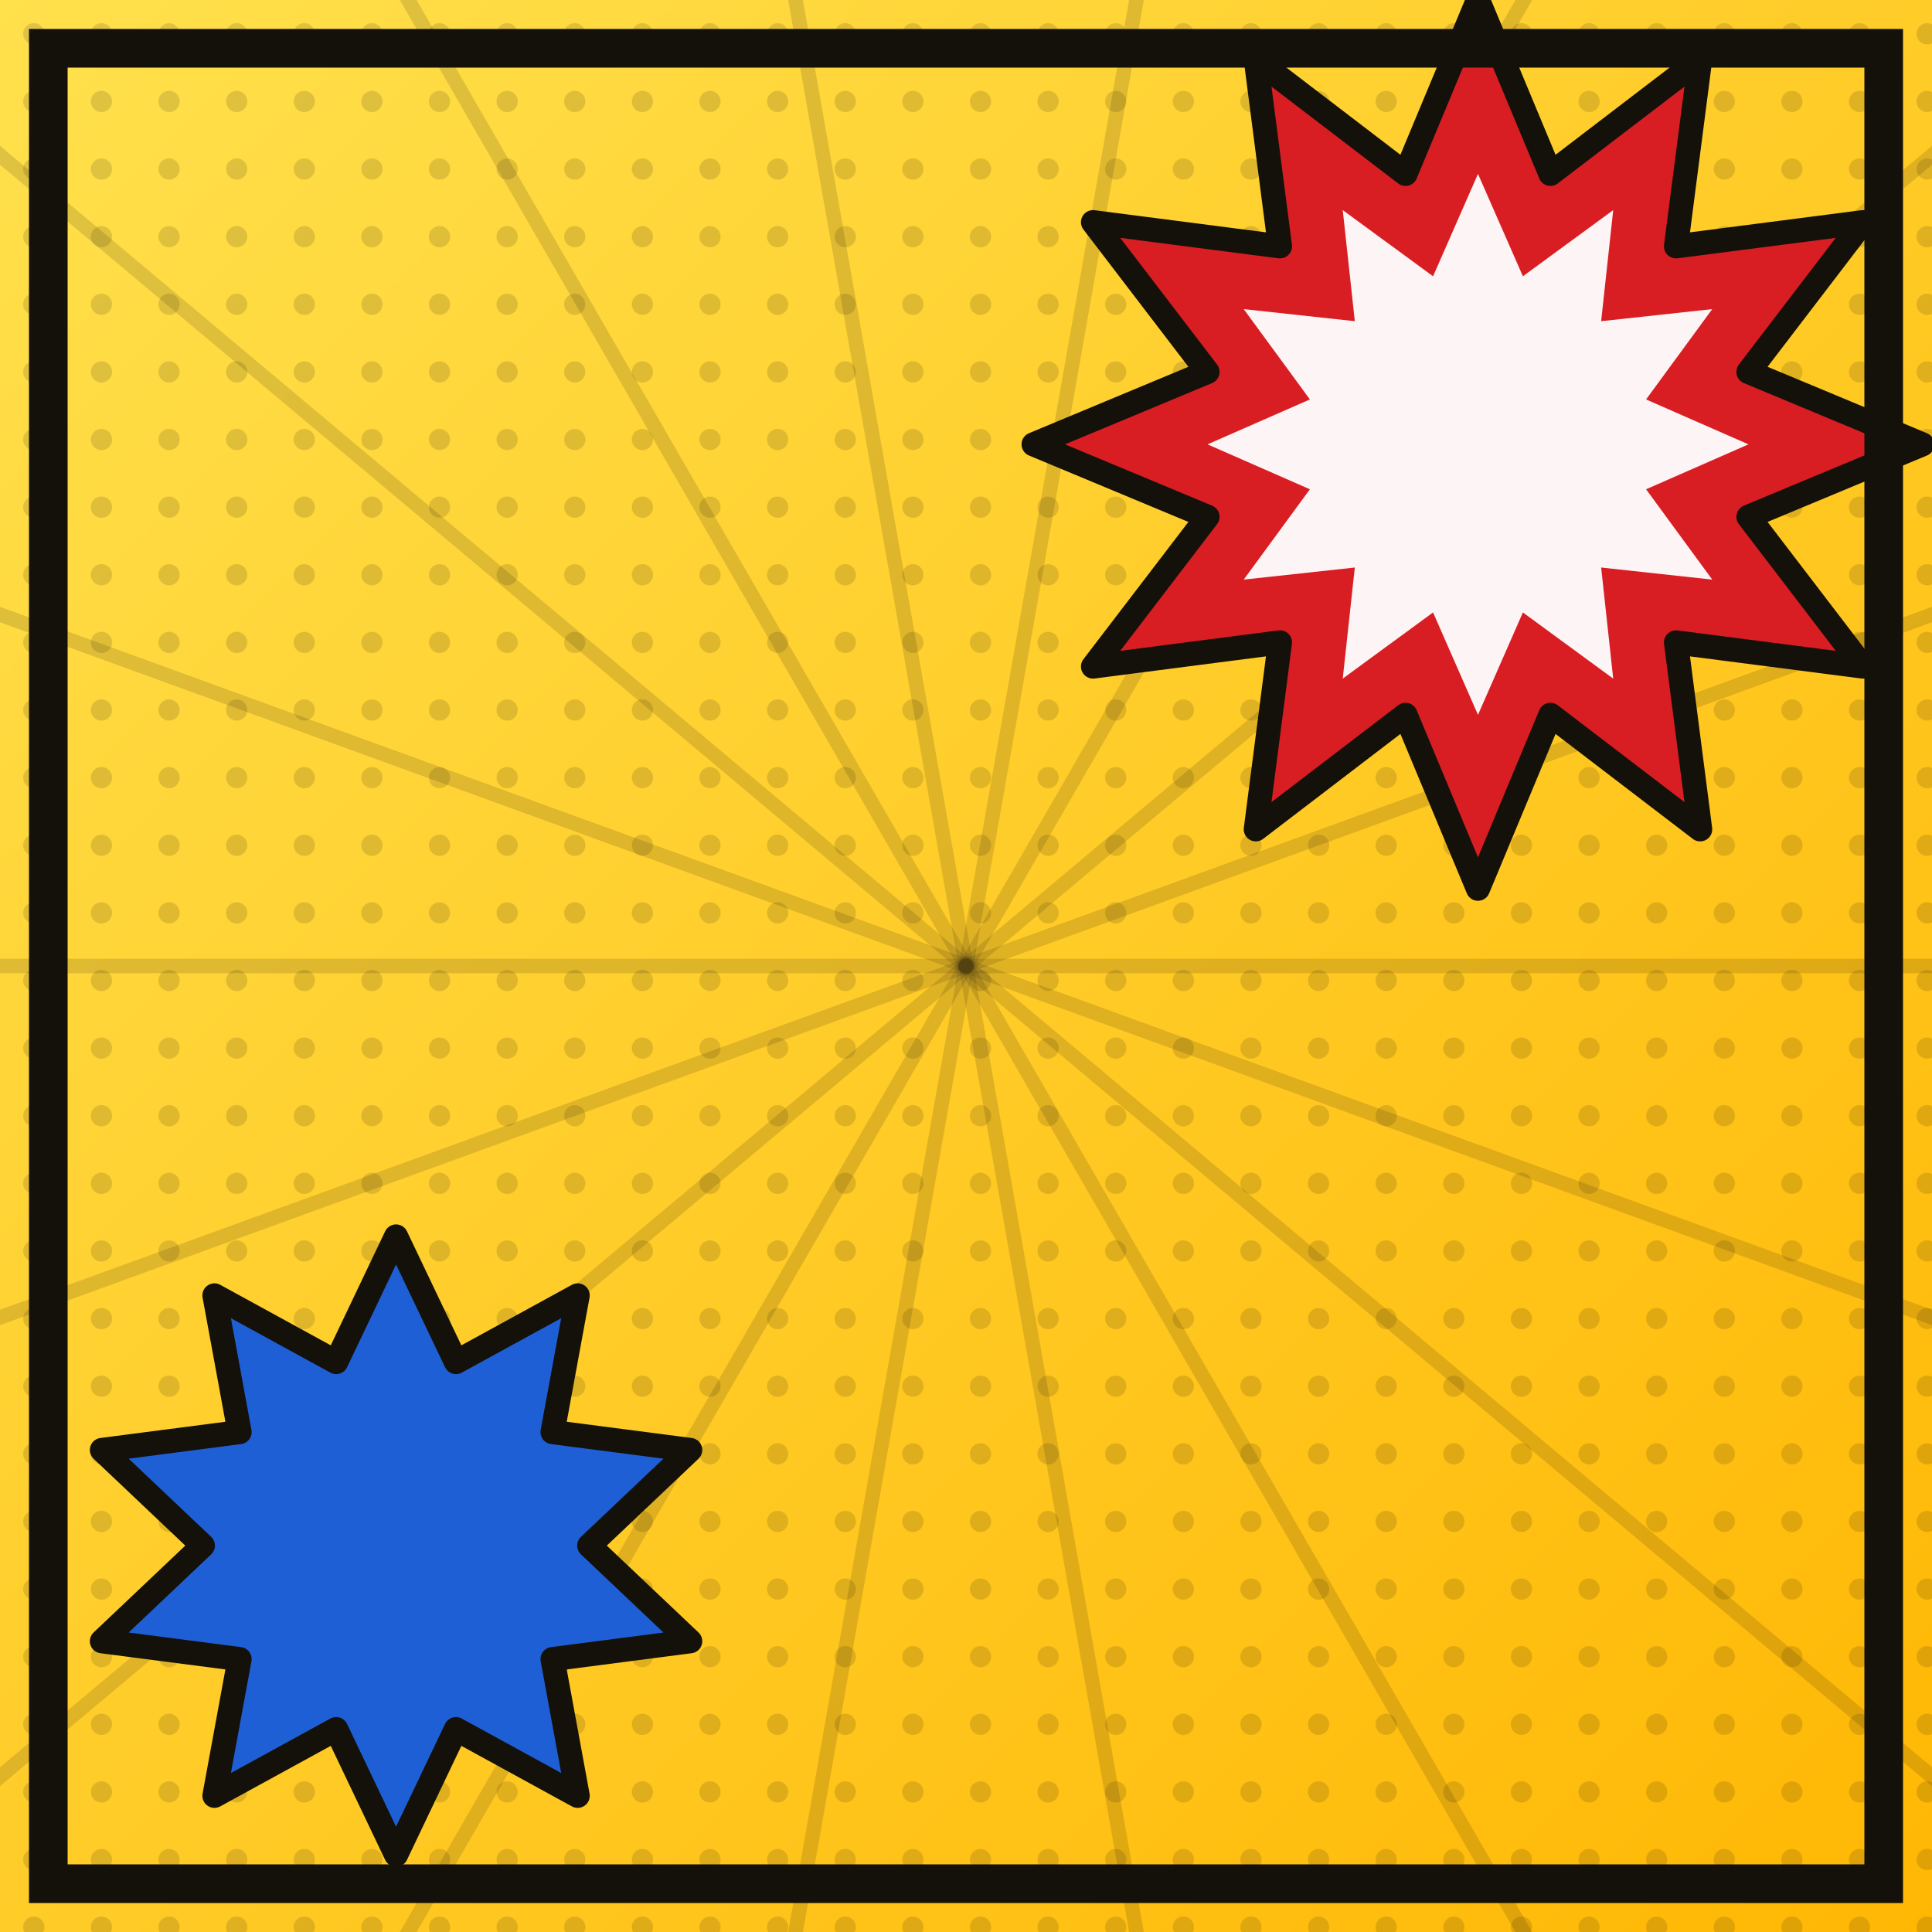
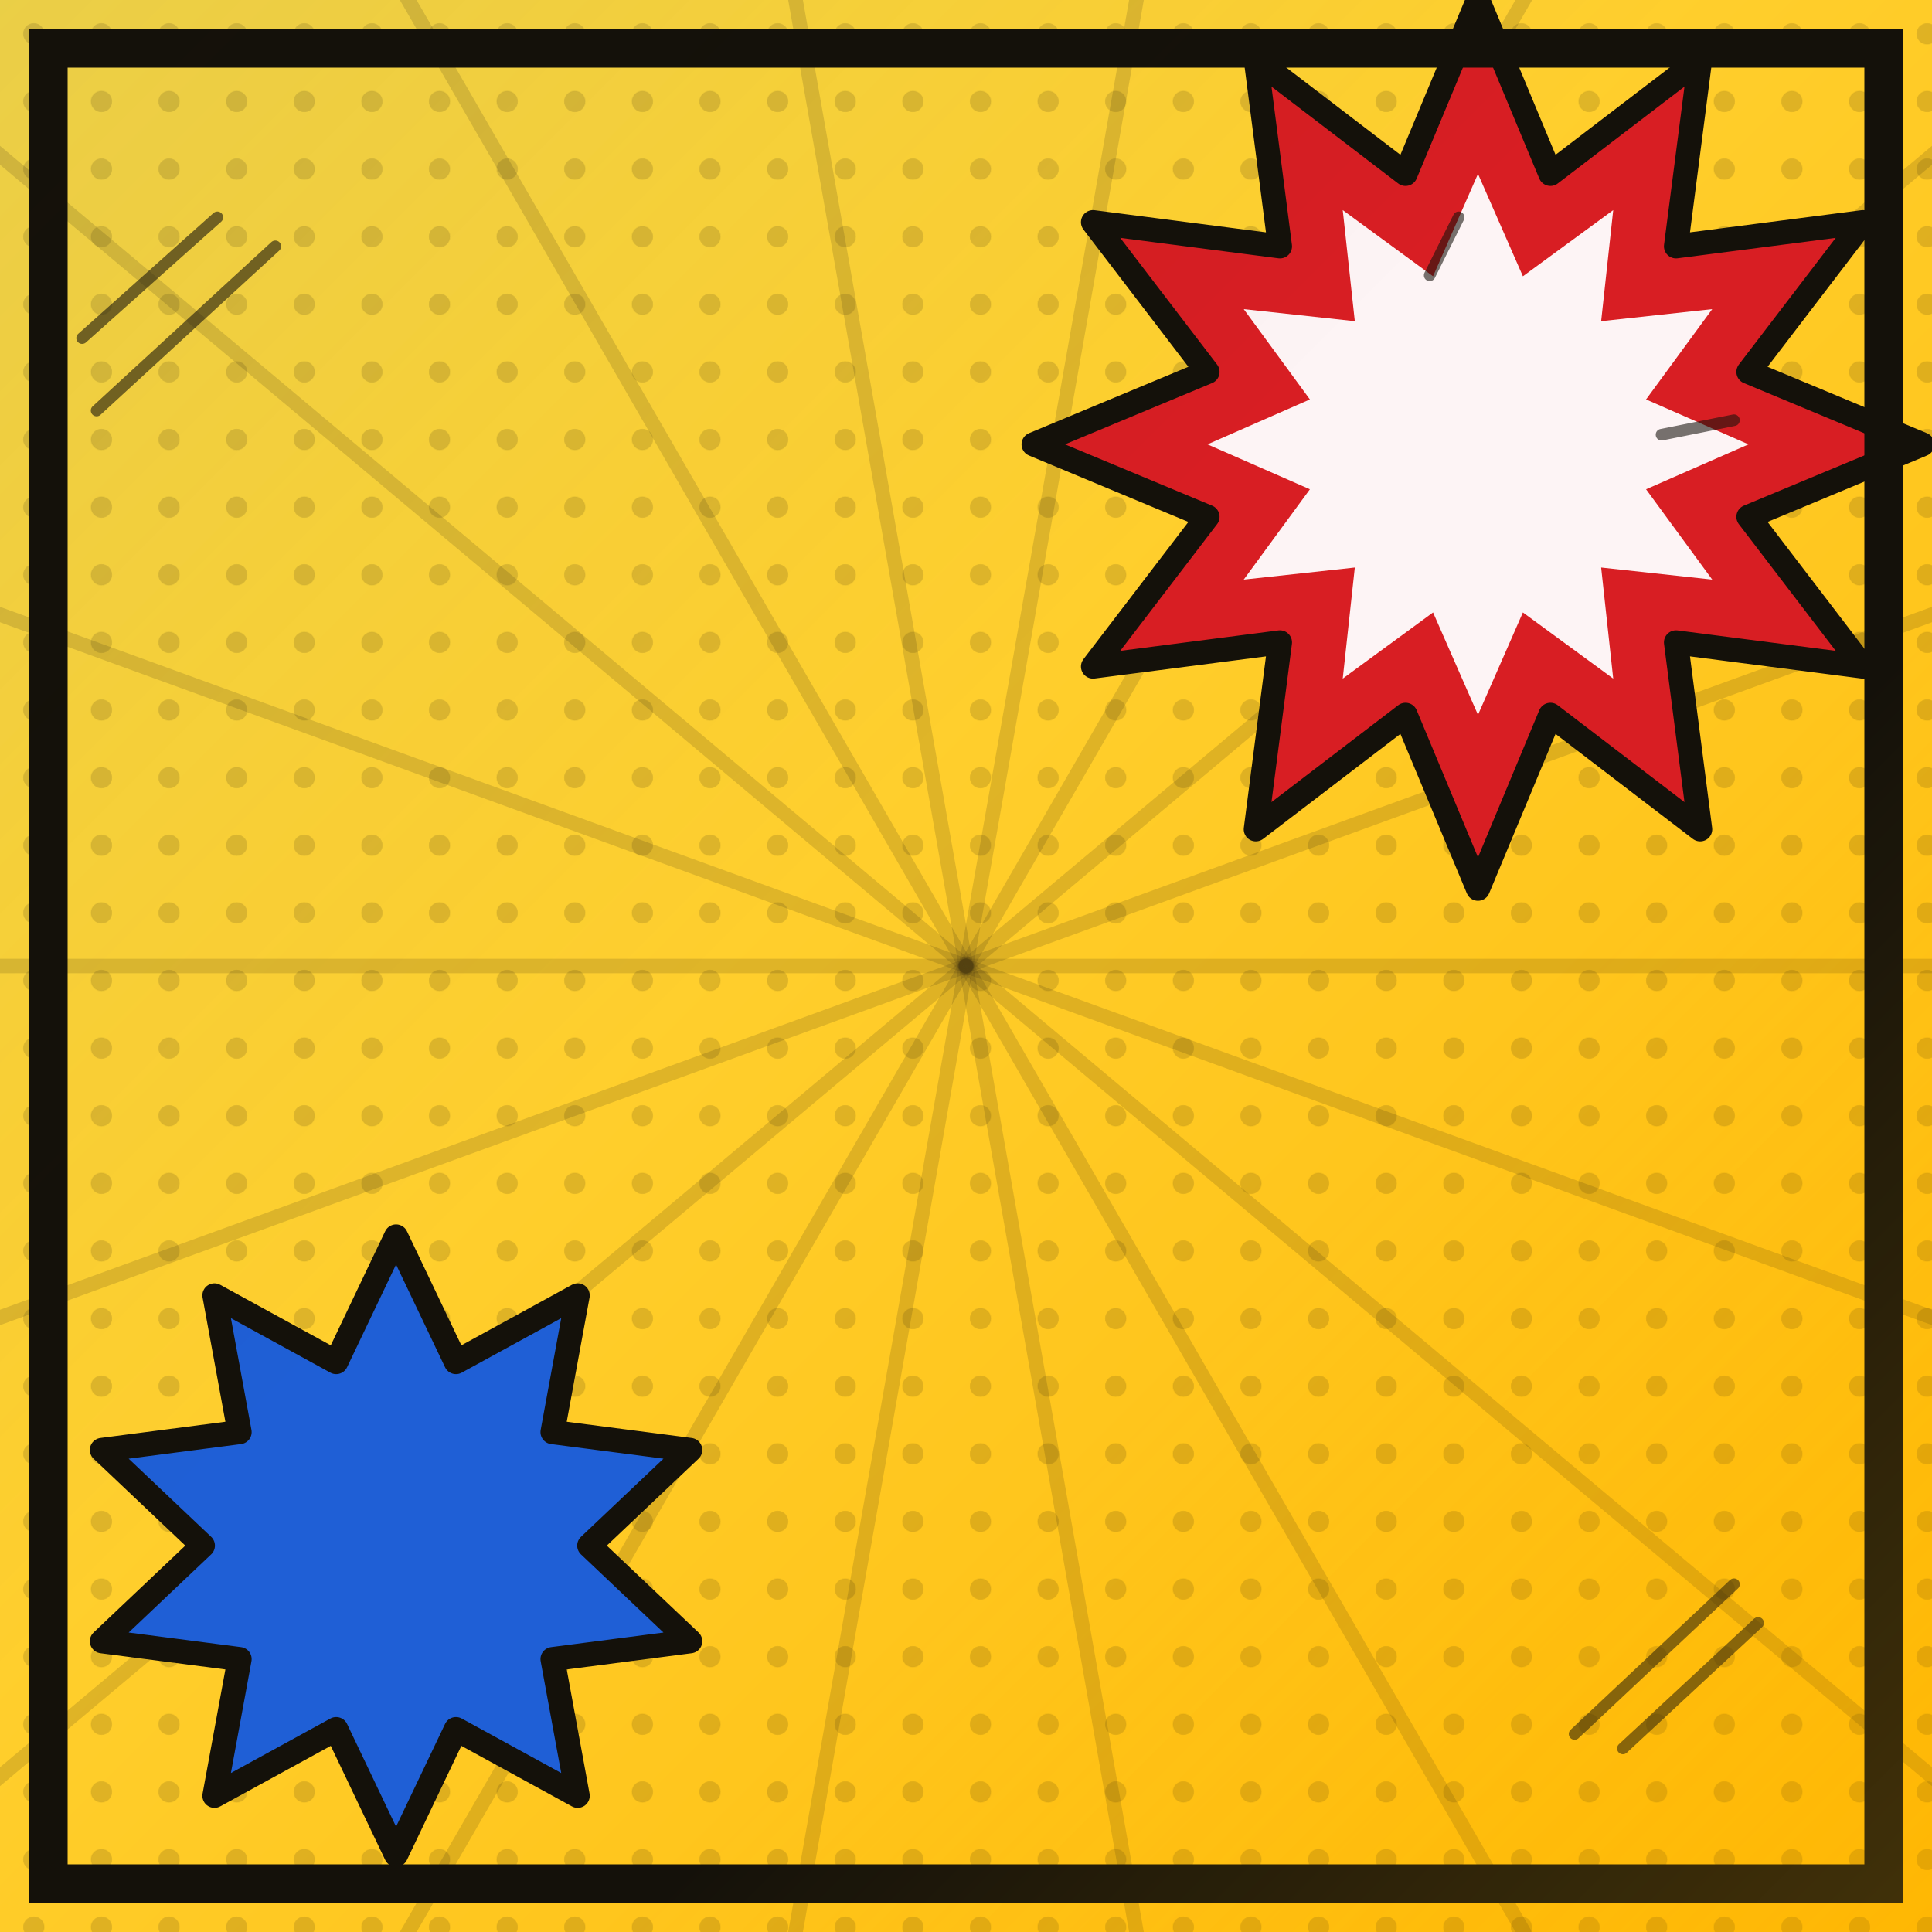
<svg xmlns="http://www.w3.org/2000/svg" viewBox="0 0 400 400" preserveAspectRatio="xMidYMid slice">
  <defs>
    <pattern id="dots" width="14" height="14" patternUnits="userSpaceOnUse">
      <circle cx="7" cy="7" r="2.2" fill="#14110a" opacity="0.14" />
    </pattern>
    <linearGradient id="bg" x1="0" y1="0" x2="1" y2="1">
      <stop offset="0" stop-color="#ffe14d" stop-opacity="1" />
      <stop offset="1" stop-color="#ffb703" stop-opacity="1" />
    </linearGradient>
  </defs>
  <rect x="0" y="0" width="400" height="400" fill="url(#bg)" />
  <rect x="0" y="0" width="400" height="400" fill="url(#dots)" />
  <line x1="200" y1="200" x2="520" y2="200" stroke="#14110a" stroke-width="3" opacity="0.14" />
  <line x1="200" y1="200" x2="500.7" y2="309.4" stroke="#14110a" stroke-width="3" opacity="0.14" />
  <line x1="200" y1="200" x2="445.1" y2="405.7" stroke="#14110a" stroke-width="3" opacity="0.14" />
  <line x1="200" y1="200" x2="360" y2="477.1" stroke="#14110a" stroke-width="3" opacity="0.14" />
  <line x1="200" y1="200" x2="255.6" y2="515.1" stroke="#14110a" stroke-width="3" opacity="0.14" />
  <line x1="200" y1="200" x2="144.4" y2="515.1" stroke="#14110a" stroke-width="3" opacity="0.14" />
  <line x1="200" y1="200" x2="40" y2="477.1" stroke="#14110a" stroke-width="3" opacity="0.14" />
  <line x1="200" y1="200" x2="-45.1" y2="405.7" stroke="#14110a" stroke-width="3" opacity="0.14" />
  <line x1="200" y1="200" x2="-100.7" y2="309.4" stroke="#14110a" stroke-width="3" opacity="0.14" />
  <line x1="200" y1="200" x2="-120" y2="200" stroke="#14110a" stroke-width="3" opacity="0.14" />
  <line x1="200" y1="200" x2="-100.7" y2="90.6" stroke="#14110a" stroke-width="3" opacity="0.14" />
  <line x1="200" y1="200" x2="-45.1" y2="-5.7" stroke="#14110a" stroke-width="3" opacity="0.14" />
  <line x1="200" y1="200" x2="40" y2="-77.1" stroke="#14110a" stroke-width="3" opacity="0.14" />
  <line x1="200" y1="200" x2="144.4" y2="-115.1" stroke="#14110a" stroke-width="3" opacity="0.14" />
  <line x1="200" y1="200" x2="255.6" y2="-115.1" stroke="#14110a" stroke-width="3" opacity="0.14" />
  <line x1="200" y1="200" x2="360" y2="-77.1" stroke="#14110a" stroke-width="3" opacity="0.14" />
  <line x1="200" y1="200" x2="445.1" y2="-5.7" stroke="#14110a" stroke-width="3" opacity="0.14" />
  <line x1="200" y1="200" x2="500.7" y2="90.6" stroke="#14110a" stroke-width="3" opacity="0.14" />
  <polygon points="306,0 321,36 352,12.3 347,51 385.7,46 362,77 398,92 362,107 385.7,138 347,133 352,171.7 321,148 306,184 291,148 260,171.7 265,133 226.3,138 250,107 214,92 250,77 226.3,46 265,51 260,12.3 291,36" fill="#d81e23" stroke="#14110a" stroke-width="5" stroke-linejoin="round" />
  <polygon points="306,36 315.3,57.2 334,43.5 331.5,66.5 354.5,64 340.8,82.7 362,92 340.8,101.3 354.5,120 331.5,117.5 334,140.5 315.3,126.8 306,148 296.7,126.8 278,140.5 280.5,117.5 257.5,120 271.2,101.3 250,92 271.2,82.7 257.5,64 280.5,66.5 278,43.5 296.7,57.2" fill="#ffffff" opacity="0.95" />
  <polygon points="82,256 94.4,282 119.6,268.2 114.4,296.5 142.9,300.2 122,320 142.9,339.8 114.4,343.5 119.6,371.8 94.4,358 82,384 69.6,358 44.4,371.8 49.6,343.5 21.1,339.8 42,320 21.1,300.2 49.6,296.5 44.4,268.2 69.6,282" fill="#1f5fd6" stroke="#14110a" stroke-width="5" stroke-linejoin="round" />
  <rect x="10" y="10" width="380" height="380" fill="none" stroke="#14110a" stroke-width="8" />
+   <path d="M17 70l28-25m-25 40 37-34 M326 359l33-31m-23 34 28-26 M296 57l6-12m42 45 15-3" fill="none" stroke="#14110a" stroke-width="2.4" stroke-linecap="round" stroke-linejoin="round" opacity="0.58" />
+   <defs>
+     <linearGradient id="print-wash" x1="0" y1="0" x2="1" y2="1">
+       <stop offset="0" stop-color="#14110a" stop-opacity="0.09" />
+       <stop offset="0.44" stop-color="#14110a" stop-opacity="0" />
+       <stop offset="0.66" stop-color="#ffb703" stop-opacity="0" />
+       <stop offset="1" stop-color="#ffb703" stop-opacity="0.2" />
+     </linearGradient>
+   </defs>
+   <rect x="0" y="0" width="400" height="400" fill="url(#print-wash)" />
</svg>
